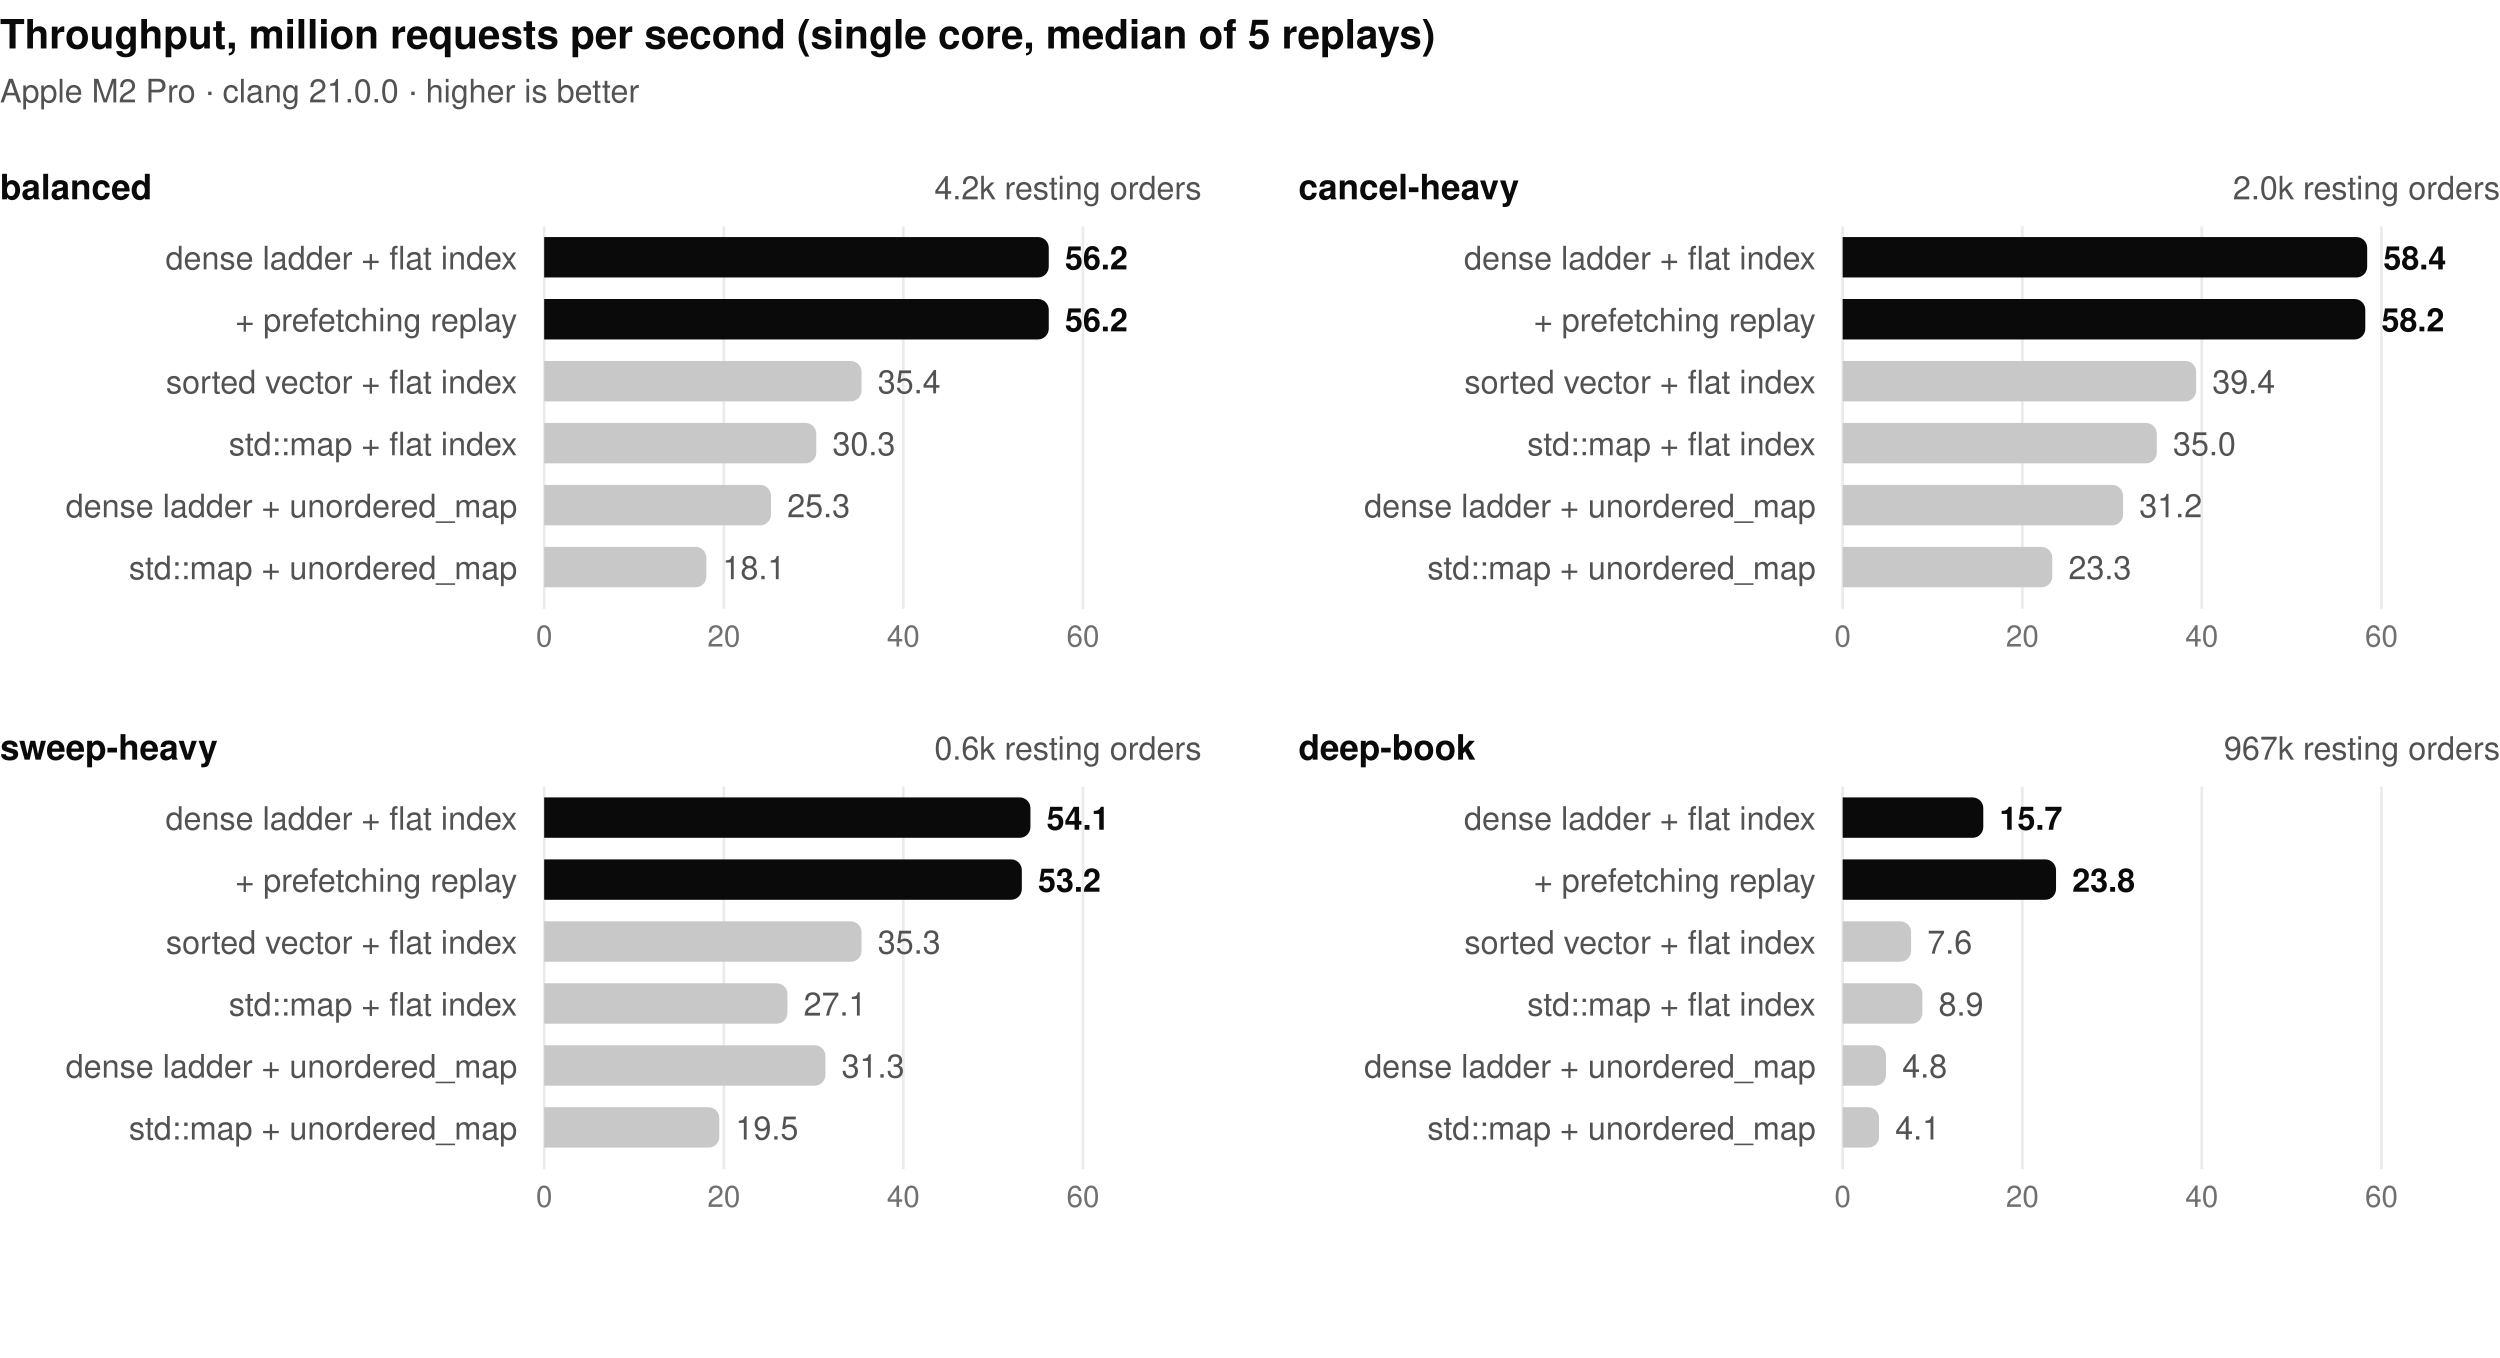
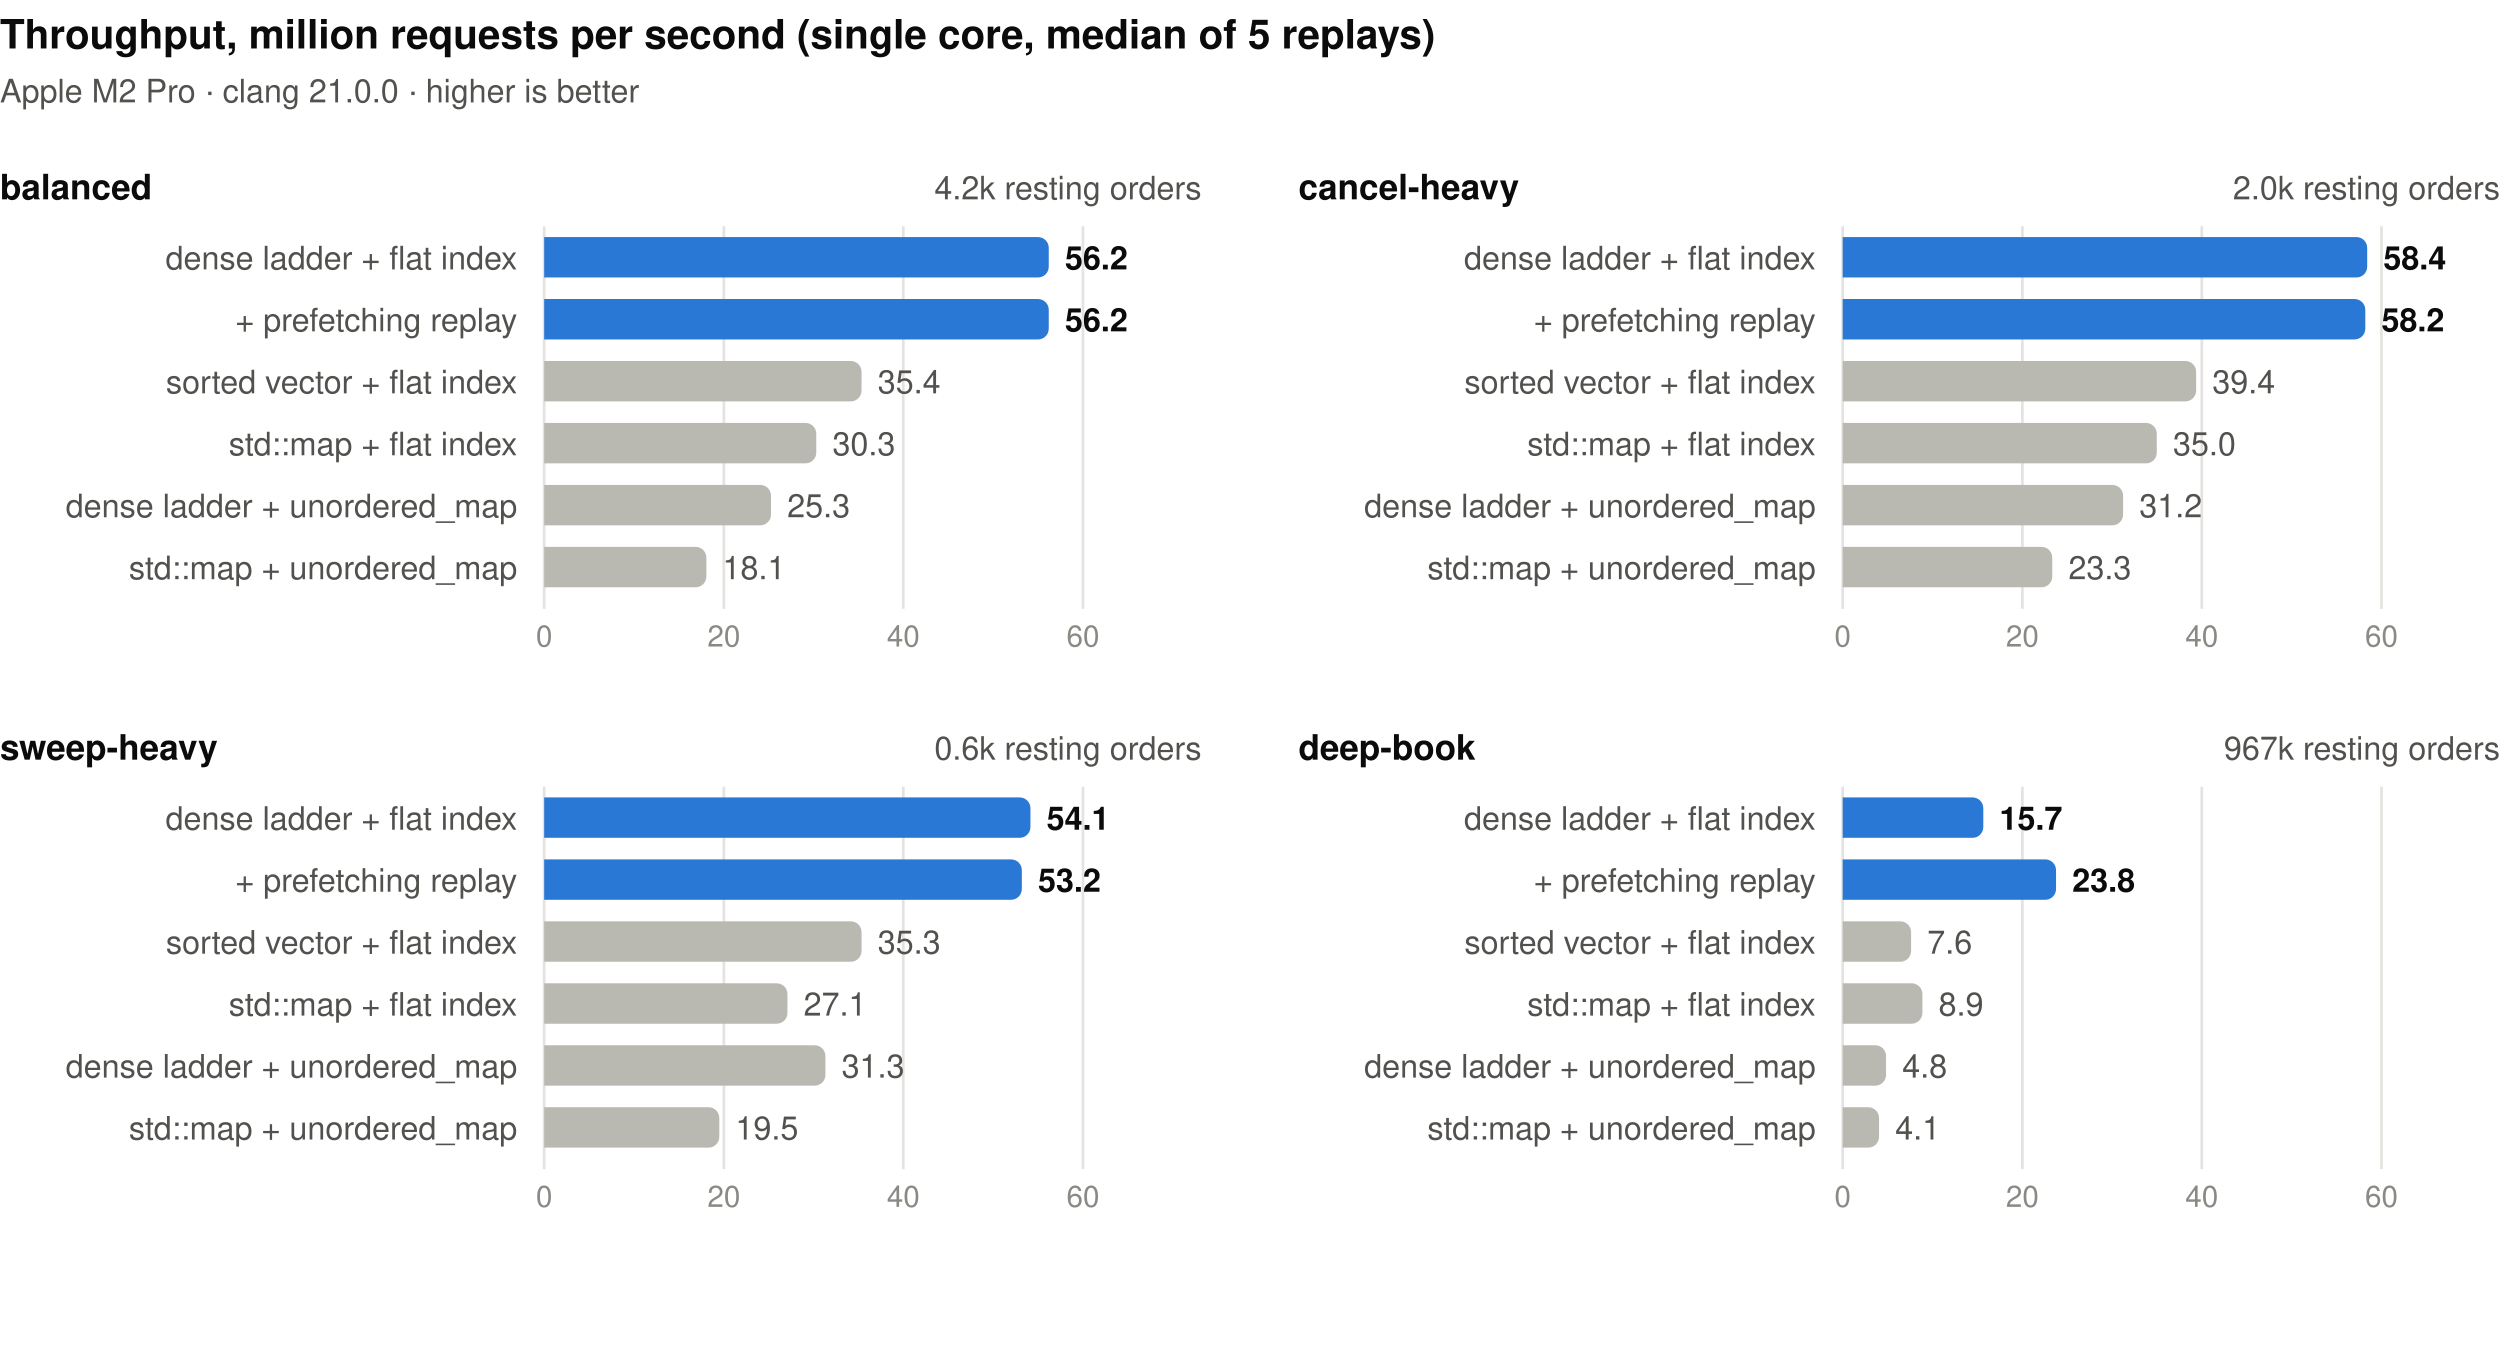
<svg xmlns="http://www.w3.org/2000/svg" width="928" height="504" viewBox="0 0 928 504" role="img" font-family="-apple-system, BlinkMacSystemFont, 'Segoe UI', Helvetica, Arial, sans-serif">
-   <text x="0.0" y="18.0" fill="#0a0a0a" font-size="15" text-anchor="start" font-weight="600">Throughput, million requests per second (single core, median of 5 replays)</text>
-   <text x="0.0" y="38.0" fill="#525252" font-size="12" text-anchor="start" font-weight="normal">Apple M2 Pro · clang 21.0.0 · higher is better</text>
-   <text x="0.0" y="74.0" fill="#0a0a0a" font-size="13" text-anchor="start" font-weight="600">balanced</text>
-   <text x="446.0" y="74.0" fill="#525252" font-size="12" text-anchor="end" font-weight="normal">4.2k resting orders</text>
-   <line x1="202.0" y1="84" x2="202.0" y2="226" stroke="#ebebeb" />
-   <text x="202.0" y="240.0" fill="#707070" font-size="11" text-anchor="middle" font-weight="normal">0</text>
-   <line x1="268.7" y1="84" x2="268.7" y2="226" stroke="#ebebeb" />
-   <text x="268.7" y="240.0" fill="#707070" font-size="11" text-anchor="middle" font-weight="normal">20</text>
-   <line x1="335.3" y1="84" x2="335.3" y2="226" stroke="#ebebeb" />
-   <text x="335.3" y="240.0" fill="#707070" font-size="11" text-anchor="middle" font-weight="normal">40</text>
-   <line x1="402.0" y1="84" x2="402.0" y2="226" stroke="#ebebeb" />
-   <text x="402.0" y="240.0" fill="#707070" font-size="11" text-anchor="middle" font-weight="normal">60</text>
-   <text x="192.0" y="100.0" fill="#525252" font-size="12" text-anchor="end" font-weight="normal">dense ladder + flat index</text>
-   <path d="M202.0,88.0 h183.3 a4.0,4.0 0 0 1 4.0,4.0 v7.0 a4.0,4.0 0 0 1 -4.0,4.0 h-183.3 z" fill="#0a0a0a" />
-   <text x="395.3" y="100.0" fill="#0a0a0a" font-size="12" text-anchor="start" font-weight="600">56.2</text>
-   <text x="192.0" y="123.0" fill="#525252" font-size="12" text-anchor="end" font-weight="normal">  + prefetching replay</text>
-   <path d="M202.0,111.0 h183.3 a4.0,4.0 0 0 1 4.0,4.0 v7.0 a4.0,4.0 0 0 1 -4.0,4.0 h-183.3 z" fill="#0a0a0a" />
-   <text x="395.3" y="123.0" fill="#0a0a0a" font-size="12" text-anchor="start" font-weight="600">56.2</text>
-   <text x="192.0" y="146.0" fill="#525252" font-size="12" text-anchor="end" font-weight="normal">sorted vector + flat index</text>
-   <path d="M202.0,134.0 h113.8 a4.0,4.0 0 0 1 4.0,4.0 v7.0 a4.0,4.0 0 0 1 -4.0,4.0 h-113.8 z" fill="#c8c8c8" />
-   <text x="325.8" y="146.0" fill="#525252" font-size="12" text-anchor="start" font-weight="normal">35.4</text>
-   <text x="192.0" y="169.0" fill="#525252" font-size="12" text-anchor="end" font-weight="normal">std::map + flat index</text>
-   <path d="M202.0,157.0 h97.0 a4.0,4.0 0 0 1 4.0,4.0 v7.0 a4.0,4.0 0 0 1 -4.0,4.0 h-97.0 z" fill="#c8c8c8" />
-   <text x="309.0" y="169.0" fill="#525252" font-size="12" text-anchor="start" font-weight="normal">30.3</text>
-   <text x="192.0" y="192.0" fill="#525252" font-size="12" text-anchor="end" font-weight="normal">dense ladder + unordered_map</text>
-   <path d="M202.0,180.0 h80.2 a4.0,4.0 0 0 1 4.0,4.0 v7.0 a4.0,4.0 0 0 1 -4.0,4.0 h-80.2 z" fill="#c8c8c8" />
-   <text x="292.2" y="192.0" fill="#525252" font-size="12" text-anchor="start" font-weight="normal">25.3</text>
-   <text x="192.0" y="215.0" fill="#525252" font-size="12" text-anchor="end" font-weight="normal">std::map + unordered_map</text>
-   <path d="M202.0,203.0 h56.2 a4.0,4.0 0 0 1 4.0,4.0 v7.0 a4.0,4.0 0 0 1 -4.0,4.0 h-56.2 z" fill="#c8c8c8" />
-   <text x="268.2" y="215.0" fill="#525252" font-size="12" text-anchor="start" font-weight="normal">18.1</text>
-   <text x="482.0" y="74.0" fill="#0a0a0a" font-size="13" text-anchor="start" font-weight="600">cancel-heavy</text>
-   <text x="928.0" y="74.0" fill="#525252" font-size="12" text-anchor="end" font-weight="normal">2.0k resting orders</text>
-   <line x1="684.0" y1="84" x2="684.0" y2="226" stroke="#ebebeb" />
-   <text x="684.0" y="240.0" fill="#707070" font-size="11" text-anchor="middle" font-weight="normal">0</text>
-   <line x1="750.7" y1="84" x2="750.7" y2="226" stroke="#ebebeb" />
-   <text x="750.7" y="240.0" fill="#707070" font-size="11" text-anchor="middle" font-weight="normal">20</text>
-   <line x1="817.3" y1="84" x2="817.3" y2="226" stroke="#ebebeb" />
-   <text x="817.3" y="240.0" fill="#707070" font-size="11" text-anchor="middle" font-weight="normal">40</text>
-   <line x1="884.0" y1="84" x2="884.0" y2="226" stroke="#ebebeb" />
-   <text x="884.0" y="240.0" fill="#707070" font-size="11" text-anchor="middle" font-weight="normal">60</text>
-   <text x="674.0" y="100.0" fill="#525252" font-size="12" text-anchor="end" font-weight="normal">dense ladder + flat index</text>
-   <path d="M684.0,88.0 h190.7 a4.0,4.0 0 0 1 4.0,4.0 v7.0 a4.0,4.0 0 0 1 -4.0,4.0 h-190.7 z" fill="#0a0a0a" />
-   <text x="884.7" y="100.0" fill="#0a0a0a" font-size="12" text-anchor="start" font-weight="600">58.4</text>
-   <text x="674.0" y="123.0" fill="#525252" font-size="12" text-anchor="end" font-weight="normal">  + prefetching replay</text>
-   <path d="M684.0,111.0 h190.0 a4.0,4.0 0 0 1 4.0,4.0 v7.0 a4.0,4.0 0 0 1 -4.0,4.0 h-190.0 z" fill="#0a0a0a" />
-   <text x="884.0" y="123.0" fill="#0a0a0a" font-size="12" text-anchor="start" font-weight="600">58.2</text>
-   <text x="674.0" y="146.0" fill="#525252" font-size="12" text-anchor="end" font-weight="normal">sorted vector + flat index</text>
-   <path d="M684.0,134.0 h127.2 a4.0,4.0 0 0 1 4.0,4.0 v7.0 a4.0,4.0 0 0 1 -4.0,4.0 h-127.2 z" fill="#c8c8c8" />
-   <text x="821.2" y="146.0" fill="#525252" font-size="12" text-anchor="start" font-weight="normal">39.4</text>
-   <text x="674.0" y="169.0" fill="#525252" font-size="12" text-anchor="end" font-weight="normal">std::map + flat index</text>
-   <path d="M684.0,157.0 h112.6 a4.0,4.0 0 0 1 4.0,4.0 v7.0 a4.0,4.0 0 0 1 -4.0,4.0 h-112.6 z" fill="#c8c8c8" />
-   <text x="806.6" y="169.0" fill="#525252" font-size="12" text-anchor="start" font-weight="normal">35.0</text>
-   <text x="674.0" y="192.0" fill="#525252" font-size="12" text-anchor="end" font-weight="normal">dense ladder + unordered_map</text>
-   <path d="M684.0,180.0 h100.1 a4.0,4.0 0 0 1 4.0,4.0 v7.0 a4.0,4.0 0 0 1 -4.0,4.0 h-100.1 z" fill="#c8c8c8" />
-   <text x="794.1" y="192.0" fill="#525252" font-size="12" text-anchor="start" font-weight="normal">31.2</text>
-   <text x="674.0" y="215.0" fill="#525252" font-size="12" text-anchor="end" font-weight="normal">std::map + unordered_map</text>
-   <path d="M684.0,203.0 h73.8 a4.0,4.0 0 0 1 4.0,4.0 v7.0 a4.0,4.0 0 0 1 -4.0,4.0 h-73.8 z" fill="#c8c8c8" />
-   <text x="767.8" y="215.0" fill="#525252" font-size="12" text-anchor="start" font-weight="normal">23.3</text>
-   <text x="0.0" y="282.0" fill="#0a0a0a" font-size="13" text-anchor="start" font-weight="600">sweep-heavy</text>
-   <text x="446.0" y="282.0" fill="#525252" font-size="12" text-anchor="end" font-weight="normal">0.6k resting orders</text>
-   <line x1="202.0" y1="292" x2="202.0" y2="434" stroke="#ebebeb" />
-   <text x="202.0" y="448.0" fill="#707070" font-size="11" text-anchor="middle" font-weight="normal">0</text>
-   <line x1="268.7" y1="292" x2="268.7" y2="434" stroke="#ebebeb" />
-   <text x="268.7" y="448.0" fill="#707070" font-size="11" text-anchor="middle" font-weight="normal">20</text>
-   <line x1="335.3" y1="292" x2="335.3" y2="434" stroke="#ebebeb" />
-   <text x="335.3" y="448.0" fill="#707070" font-size="11" text-anchor="middle" font-weight="normal">40</text>
-   <line x1="402.0" y1="292" x2="402.0" y2="434" stroke="#ebebeb" />
-   <text x="402.0" y="448.0" fill="#707070" font-size="11" text-anchor="middle" font-weight="normal">60</text>
-   <text x="192.0" y="308.0" fill="#525252" font-size="12" text-anchor="end" font-weight="normal">dense ladder + flat index</text>
-   <path d="M202.0,296.0 h176.5 a4.0,4.0 0 0 1 4.0,4.0 v7.0 a4.0,4.0 0 0 1 -4.0,4.0 h-176.5 z" fill="#0a0a0a" />
-   <text x="388.5" y="308.0" fill="#0a0a0a" font-size="12" text-anchor="start" font-weight="600">54.1</text>
-   <text x="192.0" y="331.0" fill="#525252" font-size="12" text-anchor="end" font-weight="normal">  + prefetching replay</text>
-   <path d="M202.0,319.0 h173.3 a4.0,4.0 0 0 1 4.0,4.0 v7.0 a4.0,4.0 0 0 1 -4.0,4.0 h-173.3 z" fill="#0a0a0a" />
-   <text x="385.3" y="331.0" fill="#0a0a0a" font-size="12" text-anchor="start" font-weight="600">53.2</text>
-   <text x="192.0" y="354.0" fill="#525252" font-size="12" text-anchor="end" font-weight="normal">sorted vector + flat index</text>
-   <path d="M202.0,342.0 h113.8 a4.0,4.0 0 0 1 4.0,4.0 v7.0 a4.0,4.0 0 0 1 -4.0,4.0 h-113.8 z" fill="#c8c8c8" />
-   <text x="325.8" y="354.0" fill="#525252" font-size="12" text-anchor="start" font-weight="normal">35.3</text>
-   <text x="192.0" y="377.0" fill="#525252" font-size="12" text-anchor="end" font-weight="normal">std::map + flat index</text>
-   <path d="M202.0,365.0 h86.3 a4.0,4.0 0 0 1 4.0,4.0 v7.0 a4.0,4.0 0 0 1 -4.0,4.0 h-86.3 z" fill="#c8c8c8" />
-   <text x="298.3" y="377.0" fill="#525252" font-size="12" text-anchor="start" font-weight="normal">27.1</text>
-   <text x="192.0" y="400.0" fill="#525252" font-size="12" text-anchor="end" font-weight="normal">dense ladder + unordered_map</text>
-   <path d="M202.0,388.0 h100.4 a4.0,4.0 0 0 1 4.0,4.0 v7.0 a4.0,4.0 0 0 1 -4.0,4.0 h-100.4 z" fill="#c8c8c8" />
-   <text x="312.4" y="400.0" fill="#525252" font-size="12" text-anchor="start" font-weight="normal">31.3</text>
-   <text x="192.0" y="423.0" fill="#525252" font-size="12" text-anchor="end" font-weight="normal">std::map + unordered_map</text>
-   <path d="M202.0,411.0 h61.0 a4.0,4.0 0 0 1 4.0,4.0 v7.0 a4.0,4.0 0 0 1 -4.0,4.0 h-61.0 z" fill="#c8c8c8" />
-   <text x="273.0" y="423.0" fill="#525252" font-size="12" text-anchor="start" font-weight="normal">19.5</text>
-   <text x="482.0" y="282.0" fill="#0a0a0a" font-size="13" text-anchor="start" font-weight="600">deep-book</text>
-   <text x="928.0" y="282.0" fill="#525252" font-size="12" text-anchor="end" font-weight="normal">967k resting orders</text>
-   <line x1="684.0" y1="292" x2="684.0" y2="434" stroke="#ebebeb" />
-   <text x="684.0" y="448.0" fill="#707070" font-size="11" text-anchor="middle" font-weight="normal">0</text>
-   <line x1="750.7" y1="292" x2="750.7" y2="434" stroke="#ebebeb" />
-   <text x="750.7" y="448.0" fill="#707070" font-size="11" text-anchor="middle" font-weight="normal">20</text>
-   <line x1="817.3" y1="292" x2="817.3" y2="434" stroke="#ebebeb" />
-   <text x="817.3" y="448.0" fill="#707070" font-size="11" text-anchor="middle" font-weight="normal">40</text>
-   <line x1="884.0" y1="292" x2="884.0" y2="434" stroke="#ebebeb" />
-   <text x="884.0" y="448.0" fill="#707070" font-size="11" text-anchor="middle" font-weight="normal">60</text>
-   <text x="674.0" y="308.0" fill="#525252" font-size="12" text-anchor="end" font-weight="normal">dense ladder + flat index</text>
-   <path d="M684.0,296.0 h48.2 a4.0,4.0 0 0 1 4.0,4.0 v7.0 a4.0,4.0 0 0 1 -4.0,4.0 h-48.2 z" fill="#0a0a0a" />
-   <text x="742.2" y="308.0" fill="#0a0a0a" font-size="12" text-anchor="start" font-weight="600">15.7</text>
-   <text x="674.0" y="331.0" fill="#525252" font-size="12" text-anchor="end" font-weight="normal">  + prefetching replay</text>
-   <path d="M684.0,319.0 h75.2 a4.0,4.0 0 0 1 4.0,4.0 v7.0 a4.0,4.0 0 0 1 -4.0,4.0 h-75.2 z" fill="#0a0a0a" />
-   <text x="769.2" y="331.0" fill="#0a0a0a" font-size="12" text-anchor="start" font-weight="600">23.8</text>
-   <text x="674.0" y="354.0" fill="#525252" font-size="12" text-anchor="end" font-weight="normal">sorted vector + flat index</text>
-   <path d="M684.0,342.0 h21.4 a4.0,4.0 0 0 1 4.0,4.0 v7.0 a4.0,4.0 0 0 1 -4.0,4.0 h-21.4 z" fill="#c8c8c8" />
-   <text x="715.4" y="354.0" fill="#525252" font-size="12" text-anchor="start" font-weight="normal">7.6</text>
-   <text x="674.0" y="377.0" fill="#525252" font-size="12" text-anchor="end" font-weight="normal">std::map + flat index</text>
-   <path d="M684.0,365.0 h25.6 a4.0,4.0 0 0 1 4.0,4.0 v7.0 a4.0,4.0 0 0 1 -4.0,4.0 h-25.6 z" fill="#c8c8c8" />
-   <text x="719.6" y="377.0" fill="#525252" font-size="12" text-anchor="start" font-weight="normal">8.9</text>
-   <text x="674.0" y="400.0" fill="#525252" font-size="12" text-anchor="end" font-weight="normal">dense ladder + unordered_map</text>
-   <path d="M684.0,388.0 h12.1 a4.0,4.0 0 0 1 4.0,4.0 v7.0 a4.0,4.0 0 0 1 -4.0,4.0 h-12.1 z" fill="#c8c8c8" />
-   <text x="706.1" y="400.0" fill="#525252" font-size="12" text-anchor="start" font-weight="normal">4.8</text>
-   <text x="674.0" y="423.0" fill="#525252" font-size="12" text-anchor="end" font-weight="normal">std::map + unordered_map</text>
-   <path d="M684.0,411.0 h9.5 a4.0,4.0 0 0 1 4.0,4.0 v7.0 a4.0,4.0 0 0 1 -4.0,4.0 h-9.5 z" fill="#c8c8c8" />
-   <text x="703.5" y="423.0" fill="#525252" font-size="12" text-anchor="start" font-weight="normal">4.1</text>
+   <text x="0.0" y="18.0" fill="#0b0b0b" font-size="15" text-anchor="start" font-weight="600">Throughput, million requests per second (single core, median of 5 replays)</text>
+   <text x="0.0" y="38.0" fill="#52514e" font-size="12" text-anchor="start" font-weight="normal">Apple M2 Pro · clang 21.0.0 · higher is better</text>
+   <text x="0.0" y="74.0" fill="#0b0b0b" font-size="13" text-anchor="start" font-weight="600">balanced</text>
+   <text x="446.0" y="74.0" fill="#52514e" font-size="12" text-anchor="end" font-weight="normal">4.2k resting orders</text>
+   <line x1="202.0" y1="84" x2="202.0" y2="226" stroke="#e4e3df" />
+   <text x="202.0" y="240.0" fill="#8a8984" font-size="11" text-anchor="middle" font-weight="normal">0</text>
+   <line x1="268.7" y1="84" x2="268.7" y2="226" stroke="#e4e3df" />
+   <text x="268.7" y="240.0" fill="#8a8984" font-size="11" text-anchor="middle" font-weight="normal">20</text>
+   <line x1="335.3" y1="84" x2="335.3" y2="226" stroke="#e4e3df" />
+   <text x="335.3" y="240.0" fill="#8a8984" font-size="11" text-anchor="middle" font-weight="normal">40</text>
+   <line x1="402.0" y1="84" x2="402.0" y2="226" stroke="#e4e3df" />
+   <text x="402.0" y="240.0" fill="#8a8984" font-size="11" text-anchor="middle" font-weight="normal">60</text>
+   <text x="192.0" y="100.0" fill="#52514e" font-size="12" text-anchor="end" font-weight="normal">dense ladder + flat index</text>
+   <path d="M202.0,88.0 h183.3 a4.0,4.0 0 0 1 4.0,4.0 v7.0 a4.0,4.0 0 0 1 -4.0,4.0 h-183.3 z" fill="#2a78d6" />
+   <text x="395.3" y="100.0" fill="#0b0b0b" font-size="12" text-anchor="start" font-weight="600">56.2</text>
+   <text x="192.0" y="123.0" fill="#52514e" font-size="12" text-anchor="end" font-weight="normal">  + prefetching replay</text>
+   <path d="M202.0,111.0 h183.3 a4.0,4.0 0 0 1 4.0,4.0 v7.0 a4.0,4.0 0 0 1 -4.0,4.0 h-183.3 z" fill="#2a78d6" />
+   <text x="395.3" y="123.0" fill="#0b0b0b" font-size="12" text-anchor="start" font-weight="600">56.2</text>
+   <text x="192.0" y="146.0" fill="#52514e" font-size="12" text-anchor="end" font-weight="normal">sorted vector + flat index</text>
+   <path d="M202.0,134.0 h113.8 a4.0,4.0 0 0 1 4.0,4.0 v7.0 a4.0,4.0 0 0 1 -4.0,4.0 h-113.8 z" fill="#b9b8b1" />
+   <text x="325.8" y="146.0" fill="#52514e" font-size="12" text-anchor="start" font-weight="normal">35.4</text>
+   <text x="192.0" y="169.0" fill="#52514e" font-size="12" text-anchor="end" font-weight="normal">std::map + flat index</text>
+   <path d="M202.0,157.0 h97.0 a4.0,4.0 0 0 1 4.0,4.0 v7.0 a4.0,4.0 0 0 1 -4.0,4.0 h-97.0 z" fill="#b9b8b1" />
+   <text x="309.0" y="169.0" fill="#52514e" font-size="12" text-anchor="start" font-weight="normal">30.3</text>
+   <text x="192.0" y="192.0" fill="#52514e" font-size="12" text-anchor="end" font-weight="normal">dense ladder + unordered_map</text>
+   <path d="M202.0,180.0 h80.2 a4.0,4.0 0 0 1 4.0,4.0 v7.0 a4.0,4.0 0 0 1 -4.0,4.0 h-80.2 z" fill="#b9b8b1" />
+   <text x="292.2" y="192.0" fill="#52514e" font-size="12" text-anchor="start" font-weight="normal">25.3</text>
+   <text x="192.0" y="215.0" fill="#52514e" font-size="12" text-anchor="end" font-weight="normal">std::map + unordered_map</text>
+   <path d="M202.0,203.0 h56.2 a4.0,4.0 0 0 1 4.0,4.0 v7.0 a4.0,4.0 0 0 1 -4.0,4.0 h-56.2 z" fill="#b9b8b1" />
+   <text x="268.2" y="215.0" fill="#52514e" font-size="12" text-anchor="start" font-weight="normal">18.1</text>
+   <text x="482.0" y="74.0" fill="#0b0b0b" font-size="13" text-anchor="start" font-weight="600">cancel-heavy</text>
+   <text x="928.0" y="74.0" fill="#52514e" font-size="12" text-anchor="end" font-weight="normal">2.0k resting orders</text>
+   <line x1="684.0" y1="84" x2="684.0" y2="226" stroke="#e4e3df" />
+   <text x="684.0" y="240.0" fill="#8a8984" font-size="11" text-anchor="middle" font-weight="normal">0</text>
+   <line x1="750.7" y1="84" x2="750.7" y2="226" stroke="#e4e3df" />
+   <text x="750.7" y="240.0" fill="#8a8984" font-size="11" text-anchor="middle" font-weight="normal">20</text>
+   <line x1="817.3" y1="84" x2="817.3" y2="226" stroke="#e4e3df" />
+   <text x="817.3" y="240.0" fill="#8a8984" font-size="11" text-anchor="middle" font-weight="normal">40</text>
+   <line x1="884.0" y1="84" x2="884.0" y2="226" stroke="#e4e3df" />
+   <text x="884.0" y="240.0" fill="#8a8984" font-size="11" text-anchor="middle" font-weight="normal">60</text>
+   <text x="674.0" y="100.0" fill="#52514e" font-size="12" text-anchor="end" font-weight="normal">dense ladder + flat index</text>
+   <path d="M684.0,88.0 h190.7 a4.0,4.0 0 0 1 4.0,4.0 v7.0 a4.0,4.0 0 0 1 -4.0,4.0 h-190.7 z" fill="#2a78d6" />
+   <text x="884.7" y="100.0" fill="#0b0b0b" font-size="12" text-anchor="start" font-weight="600">58.4</text>
+   <text x="674.0" y="123.0" fill="#52514e" font-size="12" text-anchor="end" font-weight="normal">  + prefetching replay</text>
+   <path d="M684.0,111.0 h190.0 a4.0,4.0 0 0 1 4.0,4.0 v7.0 a4.0,4.0 0 0 1 -4.0,4.0 h-190.0 z" fill="#2a78d6" />
+   <text x="884.0" y="123.0" fill="#0b0b0b" font-size="12" text-anchor="start" font-weight="600">58.2</text>
+   <text x="674.0" y="146.0" fill="#52514e" font-size="12" text-anchor="end" font-weight="normal">sorted vector + flat index</text>
+   <path d="M684.0,134.0 h127.2 a4.0,4.0 0 0 1 4.0,4.0 v7.0 a4.0,4.0 0 0 1 -4.0,4.0 h-127.2 z" fill="#b9b8b1" />
+   <text x="821.2" y="146.0" fill="#52514e" font-size="12" text-anchor="start" font-weight="normal">39.4</text>
+   <text x="674.0" y="169.0" fill="#52514e" font-size="12" text-anchor="end" font-weight="normal">std::map + flat index</text>
+   <path d="M684.0,157.0 h112.6 a4.0,4.0 0 0 1 4.0,4.0 v7.0 a4.0,4.0 0 0 1 -4.0,4.0 h-112.6 z" fill="#b9b8b1" />
+   <text x="806.6" y="169.0" fill="#52514e" font-size="12" text-anchor="start" font-weight="normal">35.0</text>
+   <text x="674.0" y="192.0" fill="#52514e" font-size="12" text-anchor="end" font-weight="normal">dense ladder + unordered_map</text>
+   <path d="M684.0,180.0 h100.1 a4.0,4.0 0 0 1 4.0,4.0 v7.0 a4.0,4.0 0 0 1 -4.0,4.0 h-100.1 z" fill="#b9b8b1" />
+   <text x="794.1" y="192.0" fill="#52514e" font-size="12" text-anchor="start" font-weight="normal">31.2</text>
+   <text x="674.0" y="215.0" fill="#52514e" font-size="12" text-anchor="end" font-weight="normal">std::map + unordered_map</text>
+   <path d="M684.0,203.0 h73.8 a4.0,4.0 0 0 1 4.0,4.0 v7.0 a4.0,4.0 0 0 1 -4.0,4.0 h-73.8 z" fill="#b9b8b1" />
+   <text x="767.8" y="215.0" fill="#52514e" font-size="12" text-anchor="start" font-weight="normal">23.3</text>
+   <text x="0.0" y="282.0" fill="#0b0b0b" font-size="13" text-anchor="start" font-weight="600">sweep-heavy</text>
+   <text x="446.0" y="282.0" fill="#52514e" font-size="12" text-anchor="end" font-weight="normal">0.6k resting orders</text>
+   <line x1="202.0" y1="292" x2="202.0" y2="434" stroke="#e4e3df" />
+   <text x="202.0" y="448.0" fill="#8a8984" font-size="11" text-anchor="middle" font-weight="normal">0</text>
+   <line x1="268.7" y1="292" x2="268.7" y2="434" stroke="#e4e3df" />
+   <text x="268.7" y="448.0" fill="#8a8984" font-size="11" text-anchor="middle" font-weight="normal">20</text>
+   <line x1="335.3" y1="292" x2="335.3" y2="434" stroke="#e4e3df" />
+   <text x="335.3" y="448.0" fill="#8a8984" font-size="11" text-anchor="middle" font-weight="normal">40</text>
+   <line x1="402.0" y1="292" x2="402.0" y2="434" stroke="#e4e3df" />
+   <text x="402.0" y="448.0" fill="#8a8984" font-size="11" text-anchor="middle" font-weight="normal">60</text>
+   <text x="192.0" y="308.0" fill="#52514e" font-size="12" text-anchor="end" font-weight="normal">dense ladder + flat index</text>
+   <path d="M202.0,296.0 h176.5 a4.0,4.0 0 0 1 4.0,4.0 v7.0 a4.0,4.0 0 0 1 -4.0,4.0 h-176.5 z" fill="#2a78d6" />
+   <text x="388.5" y="308.0" fill="#0b0b0b" font-size="12" text-anchor="start" font-weight="600">54.1</text>
+   <text x="192.0" y="331.0" fill="#52514e" font-size="12" text-anchor="end" font-weight="normal">  + prefetching replay</text>
+   <path d="M202.0,319.0 h173.3 a4.0,4.0 0 0 1 4.0,4.0 v7.0 a4.0,4.0 0 0 1 -4.0,4.0 h-173.3 z" fill="#2a78d6" />
+   <text x="385.3" y="331.0" fill="#0b0b0b" font-size="12" text-anchor="start" font-weight="600">53.2</text>
+   <text x="192.0" y="354.0" fill="#52514e" font-size="12" text-anchor="end" font-weight="normal">sorted vector + flat index</text>
+   <path d="M202.0,342.0 h113.8 a4.0,4.0 0 0 1 4.0,4.0 v7.0 a4.0,4.0 0 0 1 -4.0,4.0 h-113.8 z" fill="#b9b8b1" />
+   <text x="325.8" y="354.0" fill="#52514e" font-size="12" text-anchor="start" font-weight="normal">35.3</text>
+   <text x="192.0" y="377.0" fill="#52514e" font-size="12" text-anchor="end" font-weight="normal">std::map + flat index</text>
+   <path d="M202.0,365.0 h86.3 a4.0,4.0 0 0 1 4.0,4.0 v7.0 a4.0,4.0 0 0 1 -4.0,4.0 h-86.3 z" fill="#b9b8b1" />
+   <text x="298.3" y="377.0" fill="#52514e" font-size="12" text-anchor="start" font-weight="normal">27.1</text>
+   <text x="192.0" y="400.0" fill="#52514e" font-size="12" text-anchor="end" font-weight="normal">dense ladder + unordered_map</text>
+   <path d="M202.0,388.0 h100.4 a4.0,4.0 0 0 1 4.0,4.0 v7.0 a4.0,4.0 0 0 1 -4.0,4.0 h-100.4 z" fill="#b9b8b1" />
+   <text x="312.4" y="400.0" fill="#52514e" font-size="12" text-anchor="start" font-weight="normal">31.3</text>
+   <text x="192.0" y="423.0" fill="#52514e" font-size="12" text-anchor="end" font-weight="normal">std::map + unordered_map</text>
+   <path d="M202.0,411.0 h61.0 a4.0,4.0 0 0 1 4.0,4.0 v7.0 a4.0,4.0 0 0 1 -4.0,4.0 h-61.0 z" fill="#b9b8b1" />
+   <text x="273.0" y="423.0" fill="#52514e" font-size="12" text-anchor="start" font-weight="normal">19.5</text>
+   <text x="482.0" y="282.0" fill="#0b0b0b" font-size="13" text-anchor="start" font-weight="600">deep-book</text>
+   <text x="928.0" y="282.0" fill="#52514e" font-size="12" text-anchor="end" font-weight="normal">967k resting orders</text>
+   <line x1="684.0" y1="292" x2="684.0" y2="434" stroke="#e4e3df" />
+   <text x="684.0" y="448.0" fill="#8a8984" font-size="11" text-anchor="middle" font-weight="normal">0</text>
+   <line x1="750.7" y1="292" x2="750.7" y2="434" stroke="#e4e3df" />
+   <text x="750.7" y="448.0" fill="#8a8984" font-size="11" text-anchor="middle" font-weight="normal">20</text>
+   <line x1="817.3" y1="292" x2="817.3" y2="434" stroke="#e4e3df" />
+   <text x="817.3" y="448.0" fill="#8a8984" font-size="11" text-anchor="middle" font-weight="normal">40</text>
+   <line x1="884.0" y1="292" x2="884.0" y2="434" stroke="#e4e3df" />
+   <text x="884.0" y="448.0" fill="#8a8984" font-size="11" text-anchor="middle" font-weight="normal">60</text>
+   <text x="674.0" y="308.0" fill="#52514e" font-size="12" text-anchor="end" font-weight="normal">dense ladder + flat index</text>
+   <path d="M684.0,296.0 h48.2 a4.0,4.0 0 0 1 4.0,4.0 v7.0 a4.0,4.0 0 0 1 -4.0,4.0 h-48.2 z" fill="#2a78d6" />
+   <text x="742.2" y="308.0" fill="#0b0b0b" font-size="12" text-anchor="start" font-weight="600">15.7</text>
+   <text x="674.0" y="331.0" fill="#52514e" font-size="12" text-anchor="end" font-weight="normal">  + prefetching replay</text>
+   <path d="M684.0,319.0 h75.2 a4.0,4.0 0 0 1 4.0,4.0 v7.0 a4.0,4.0 0 0 1 -4.0,4.0 h-75.2 z" fill="#2a78d6" />
+   <text x="769.2" y="331.0" fill="#0b0b0b" font-size="12" text-anchor="start" font-weight="600">23.8</text>
+   <text x="674.0" y="354.0" fill="#52514e" font-size="12" text-anchor="end" font-weight="normal">sorted vector + flat index</text>
+   <path d="M684.0,342.0 h21.4 a4.0,4.0 0 0 1 4.0,4.0 v7.0 a4.0,4.0 0 0 1 -4.0,4.0 h-21.4 z" fill="#b9b8b1" />
+   <text x="715.4" y="354.0" fill="#52514e" font-size="12" text-anchor="start" font-weight="normal">7.6</text>
+   <text x="674.0" y="377.0" fill="#52514e" font-size="12" text-anchor="end" font-weight="normal">std::map + flat index</text>
+   <path d="M684.0,365.0 h25.6 a4.0,4.0 0 0 1 4.0,4.0 v7.0 a4.0,4.0 0 0 1 -4.0,4.0 h-25.6 z" fill="#b9b8b1" />
+   <text x="719.6" y="377.0" fill="#52514e" font-size="12" text-anchor="start" font-weight="normal">8.9</text>
+   <text x="674.0" y="400.0" fill="#52514e" font-size="12" text-anchor="end" font-weight="normal">dense ladder + unordered_map</text>
+   <path d="M684.0,388.0 h12.1 a4.0,4.0 0 0 1 4.0,4.0 v7.0 a4.0,4.0 0 0 1 -4.0,4.0 h-12.1 z" fill="#b9b8b1" />
+   <text x="706.1" y="400.0" fill="#52514e" font-size="12" text-anchor="start" font-weight="normal">4.8</text>
+   <text x="674.0" y="423.0" fill="#52514e" font-size="12" text-anchor="end" font-weight="normal">std::map + unordered_map</text>
+   <path d="M684.0,411.0 h9.5 a4.0,4.0 0 0 1 4.0,4.0 v7.0 a4.0,4.0 0 0 1 -4.0,4.0 h-9.5 z" fill="#b9b8b1" />
+   <text x="703.5" y="423.0" fill="#52514e" font-size="12" text-anchor="start" font-weight="normal">4.1</text>
</svg>
